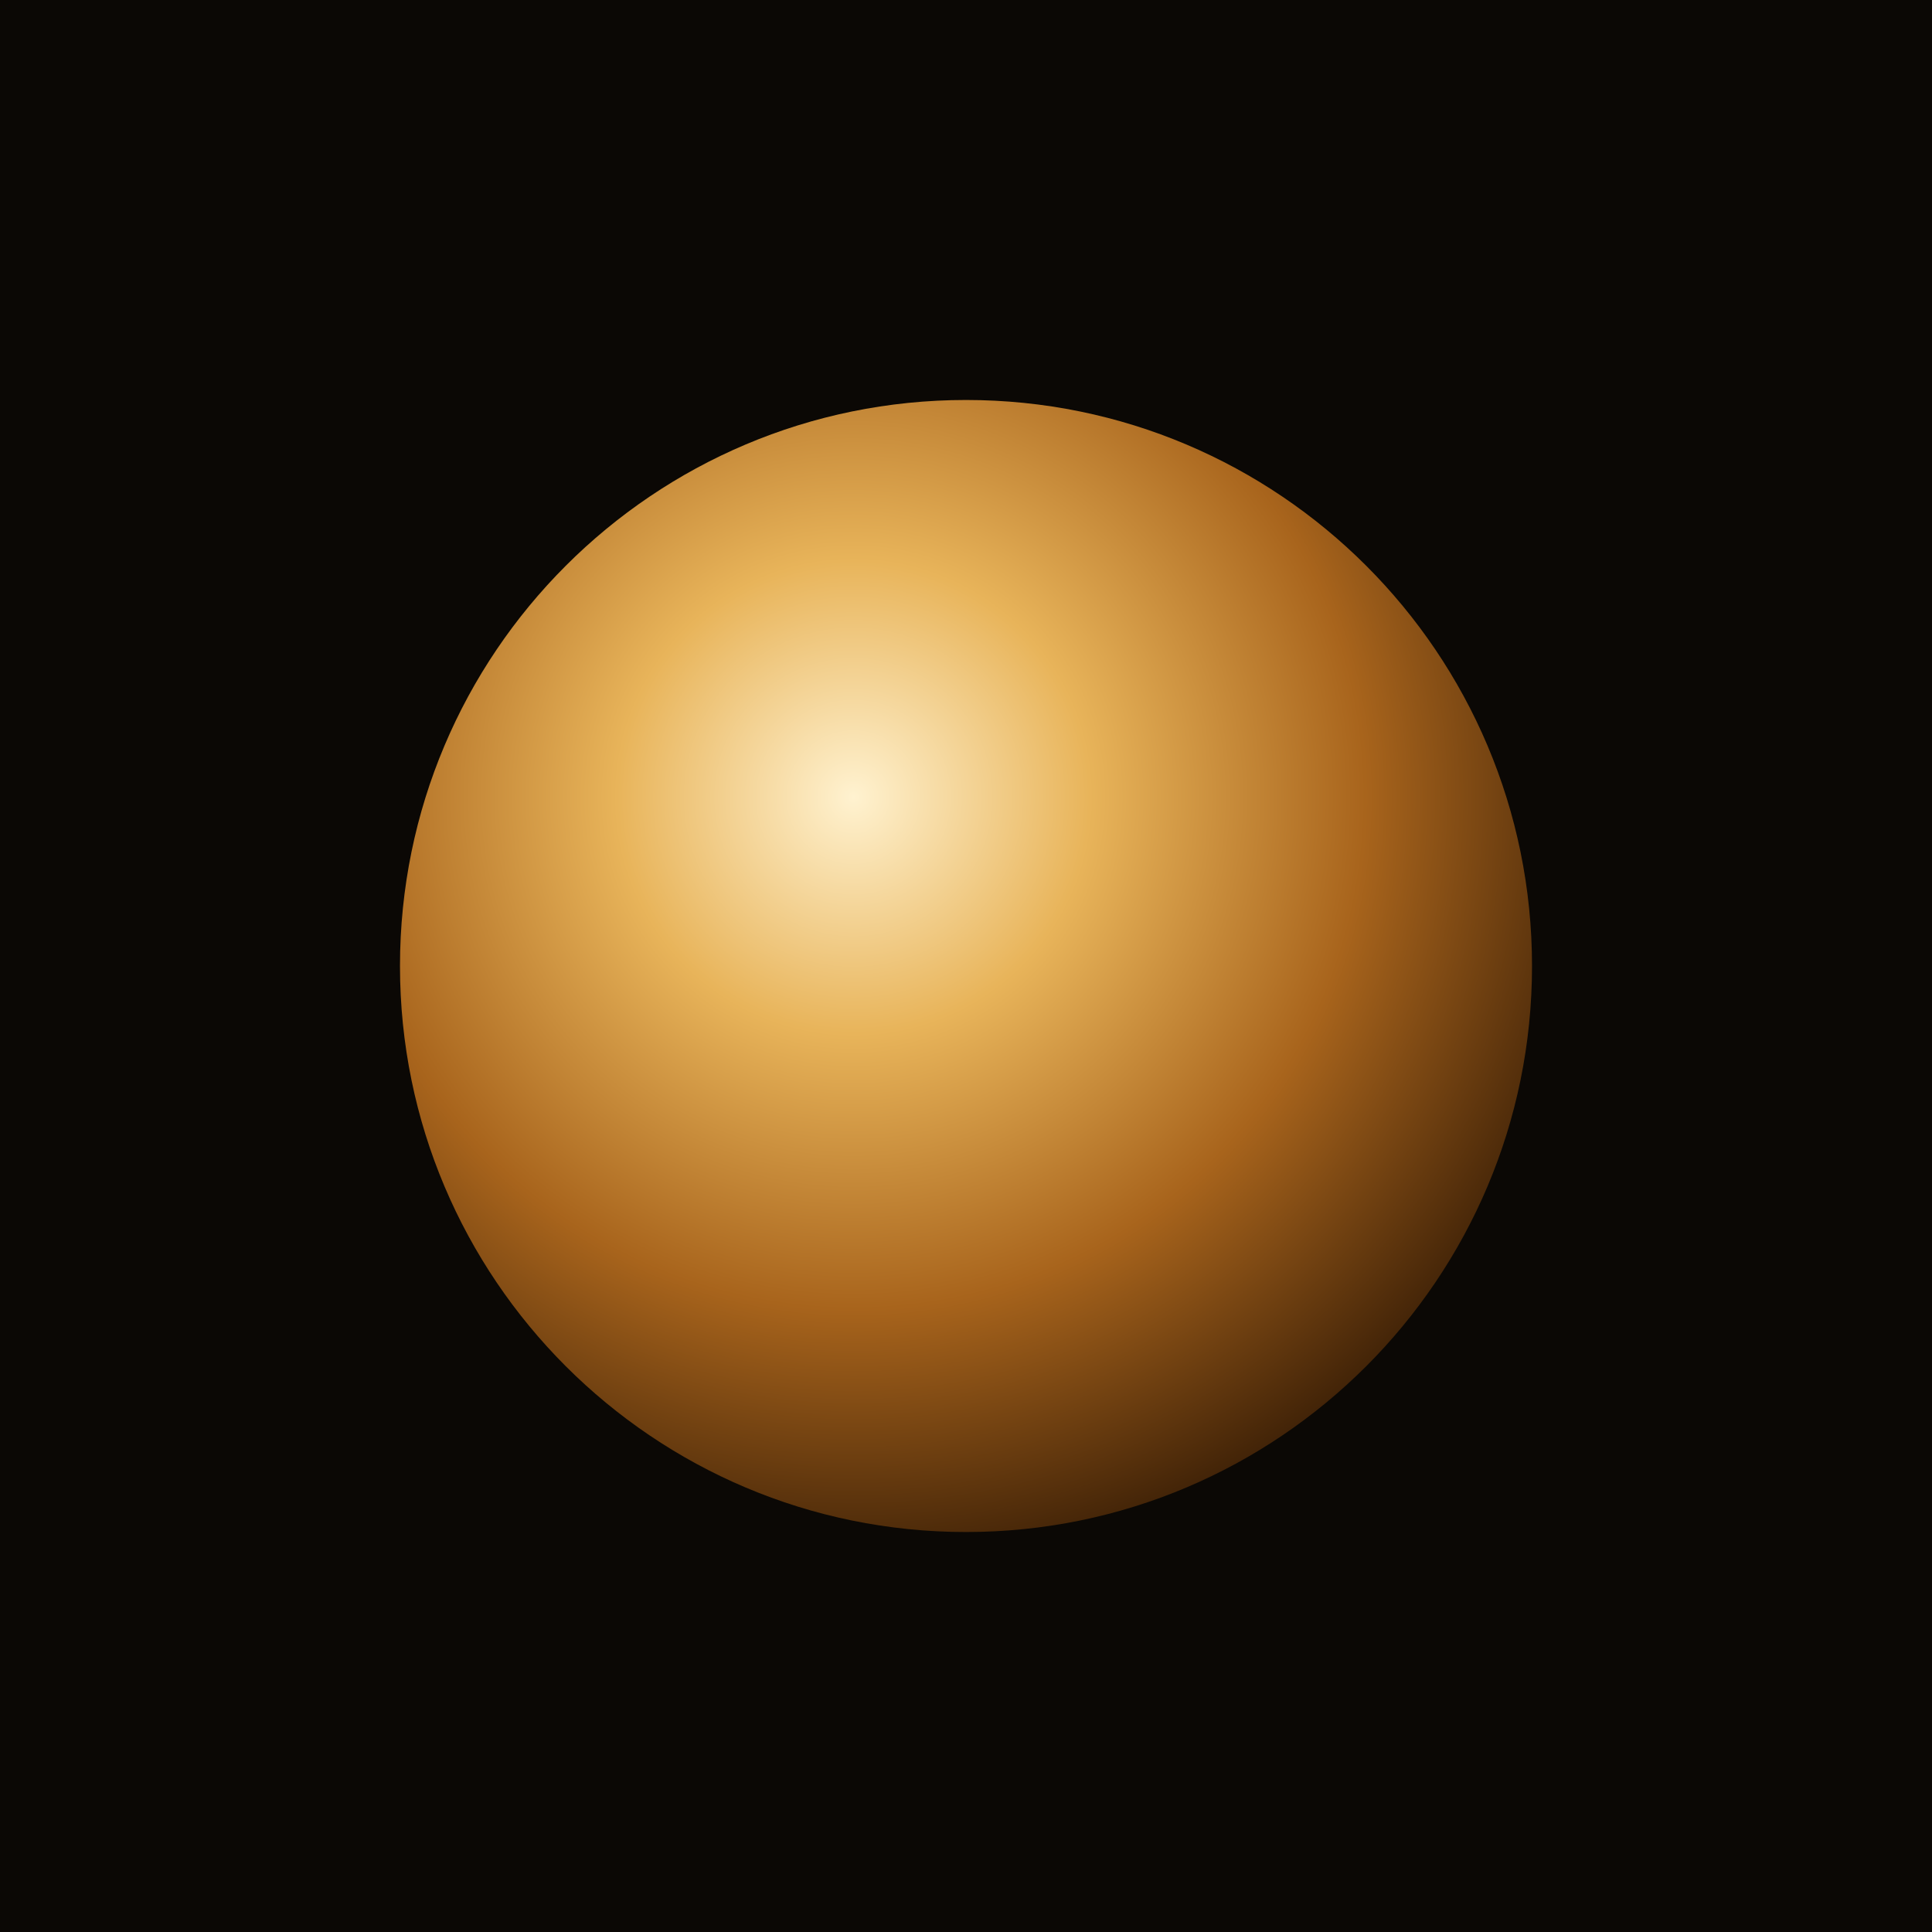
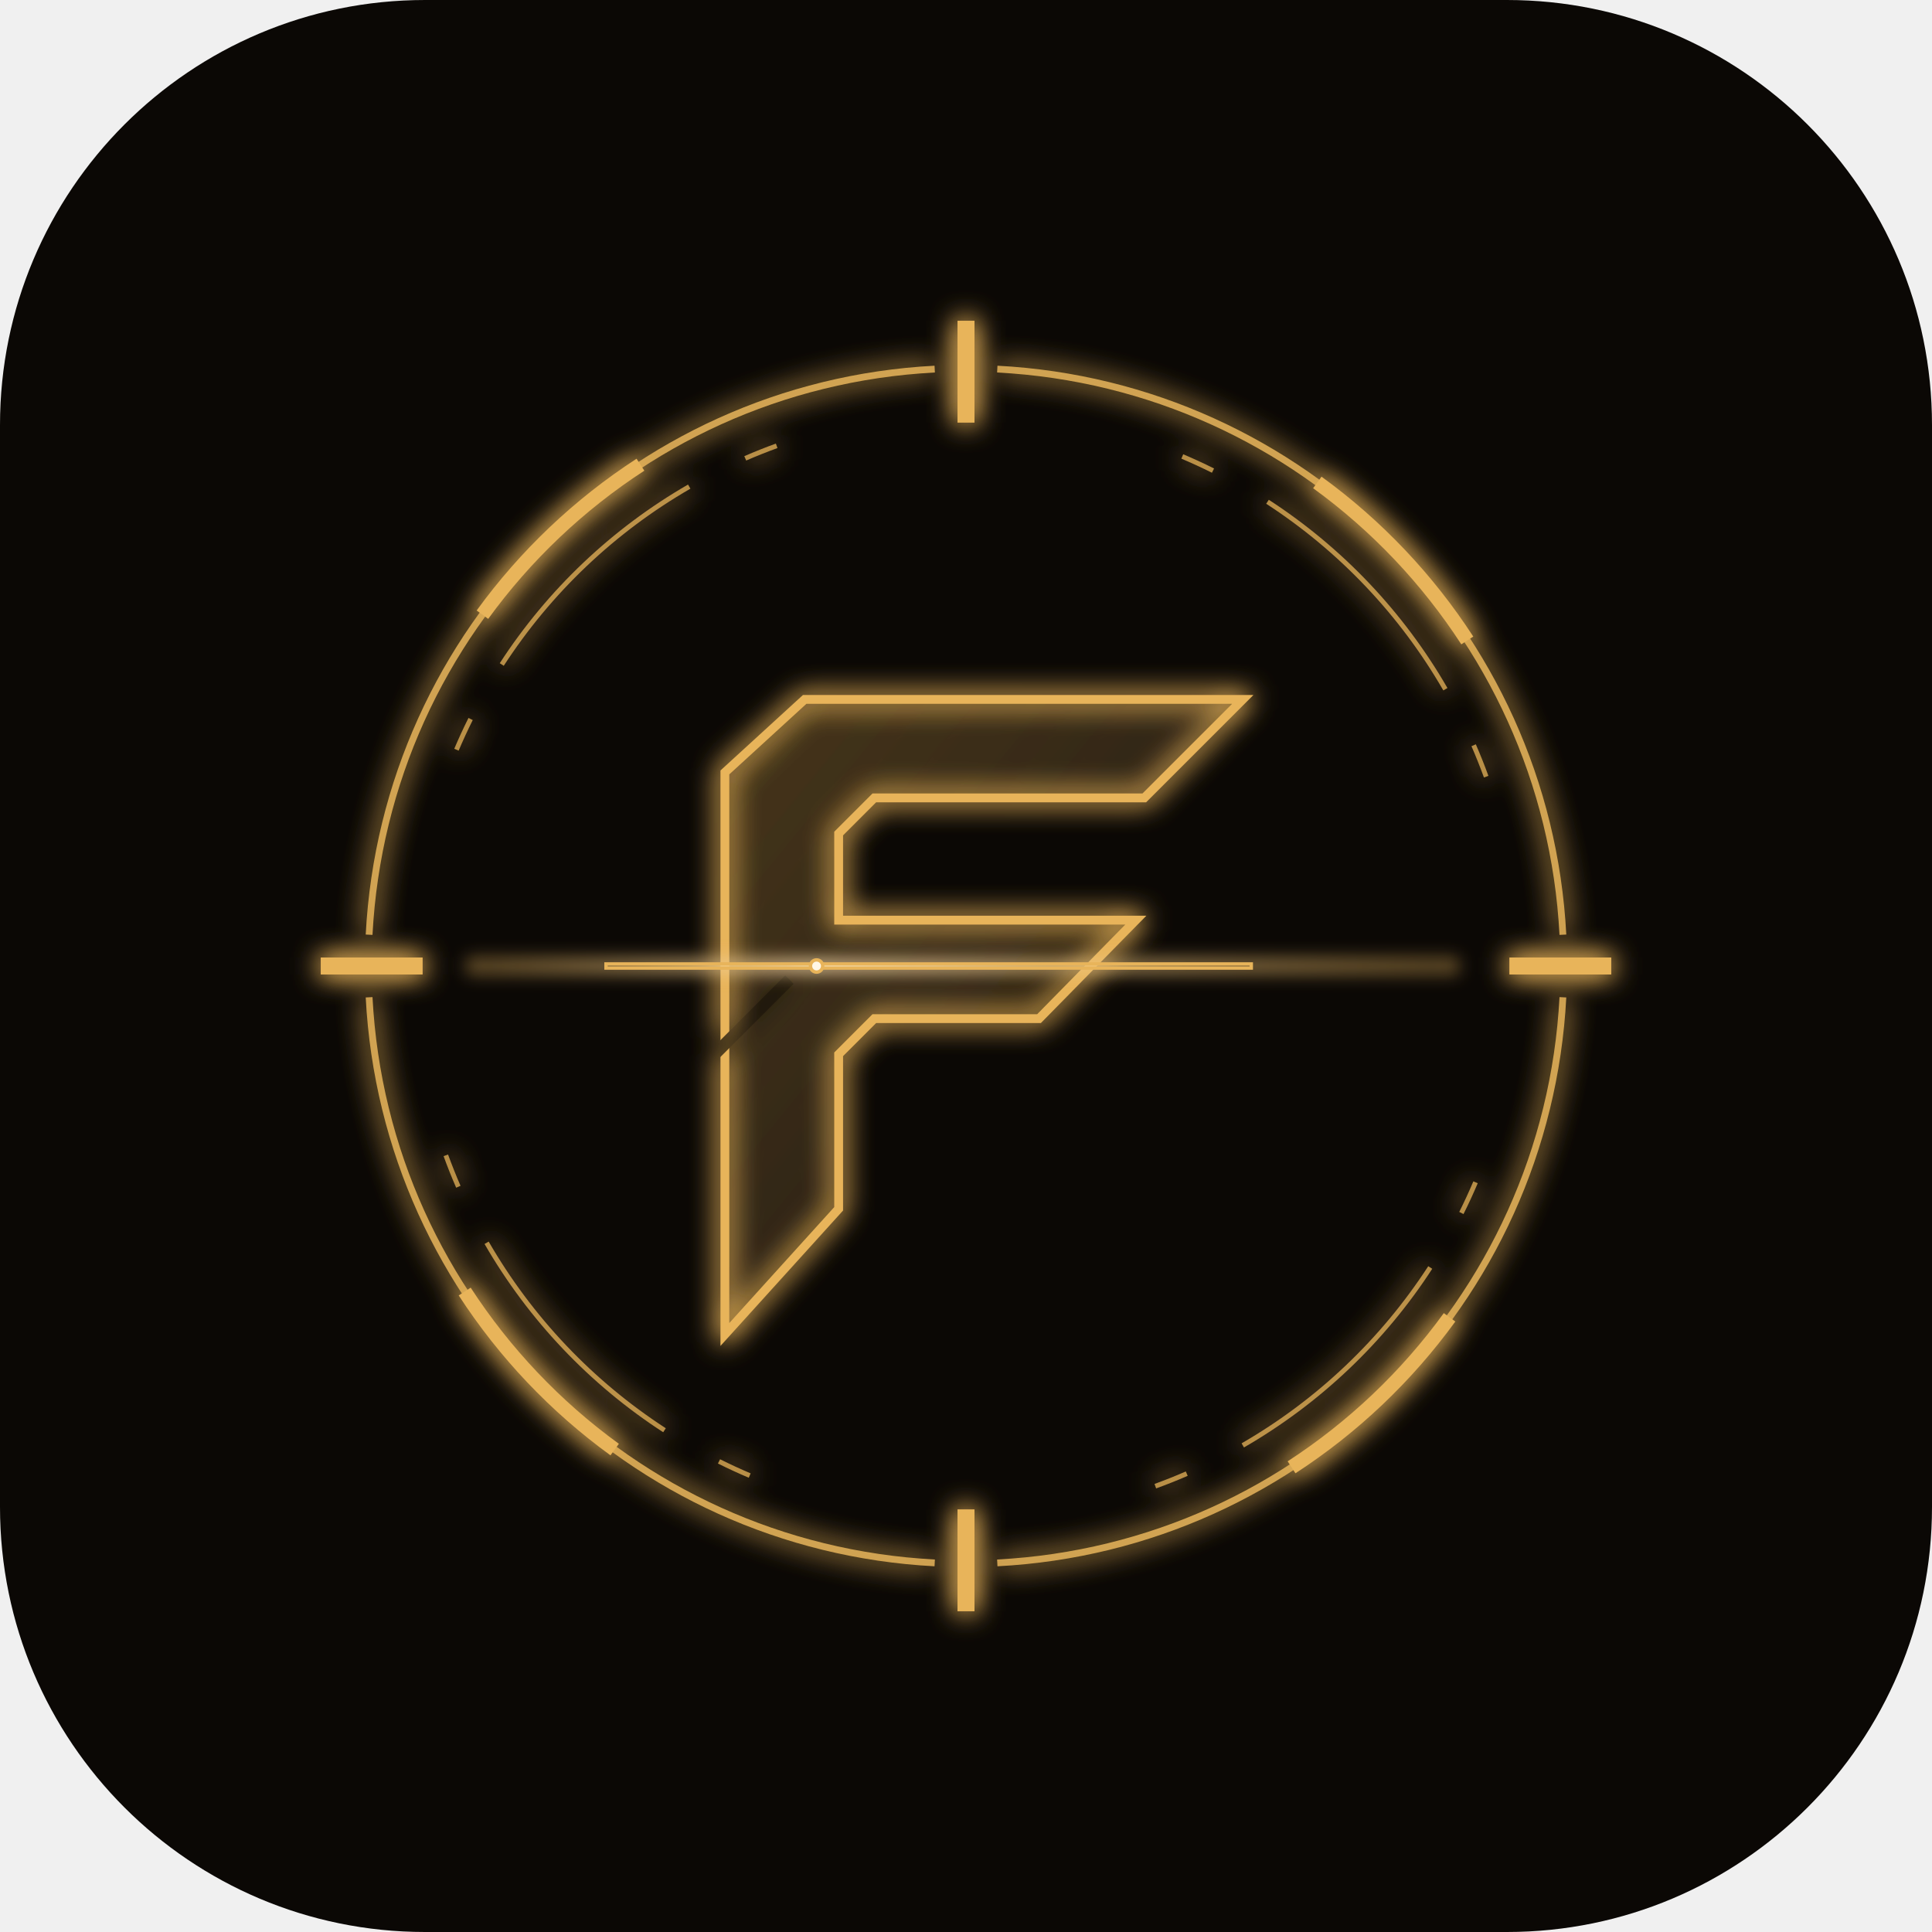
- <svg xmlns="http://www.w3.org/2000/svg" viewBox="0 0 512 512">
+ <svg xmlns="http://www.w3.org/2000/svg" width="512" height="512" viewBox="0 0 512 512">
  <defs>
-     <radialGradient id="g" cx="40%" cy="35%" r="70%">
-       <stop offset="0" stop-color="#fff2d0" />
-       <stop offset=".3" stop-color="#e8b45a" />
-       <stop offset=".65" stop-color="#a8641c" />
-       <stop offset="1" stop-color="#3b1f06" />
-     </radialGradient>
+     <filter id="gl" x="-30%" y="-30%" width="160%" height="160%">
+       <feGaussianBlur stdDeviation="4" result="b" />
+       <feMerge>
+         <feMergeNode in="b" />
+         <feMergeNode in="b" />
+         <feMergeNode in="SourceGraphic" />
+       </feMerge>
+     </filter>
+     <linearGradient id="ff" x1="0" y1="0" x2="1" y2="1">
+       <stop offset="0" stop-color="#E8B45A" stop-opacity=".10" />
+       <stop offset="1" stop-color="#E8B45A" stop-opacity=".02" />
+     </linearGradient>
+     <filter id="gs" x="-10%" y="-400%" width="120%" height="900%">
+       <feGaussianBlur stdDeviation="2.5" />
+     </filter>
+     <linearGradient id="gz" x1="0" x2="1">
+       <stop offset="0" stop-color="#FFD98F" stop-opacity="0" />
+       <stop offset=".35" stop-color="#FFF3D6" stop-opacity=".95" />
+       <stop offset="1" stop-color="#FFD98F" stop-opacity="0" />
+     </linearGradient>
+     <mask id="cut">
+       <rect width="512" height="512" fill="#fff" />
+       <path d="M168,296L204,260" stroke="#000" stroke-width="3.5" />
+     </mask>
  </defs>
-   <rect width="512" height="512" fill="#0b0805" />
-   <circle cx="256" cy="256" r="150" fill="url(#g)" />
+   <rect width="512" height="512" rx="112.64" fill="#0B0805" />
+   <g transform="translate(256 256) scale(0.9) translate(-256 -256)" fill="none" stroke="#E8B45A" stroke-linecap="butt">
+     <g filter="url(#gl)">
+       <path d="M265.21,80.24A176,176 0 0 1 431.76,246.79M431.76,265.21A176,176 0 0 1 265.21,431.76M246.79,431.76A176,176 0 0 1 80.24,265.21M80.24,246.79A176,176 0 0 1 246.79,80.24" stroke-width="2" opacity="0.85" />
+       <path d="M359.45,113.61A176,176 0 0 1 403.61,160.14M398.39,359.45A176,176 0 0 1 351.86,403.61M152.55,398.39A176,176 0 0 1 108.39,351.86M113.61,152.55A176,176 0 0 1 160.14,108.39" stroke-width="4.2" />
+       <path d="M344.78,119.3A163,163 0 0 1 397.16,174.5M319.69,105.96A163,163 0 0 1 328.73,110.13M405.48,191A163,163 0 0 1 409.17,200.25M392.7,344.78A163,163 0 0 1 337.5,397.16M406.04,319.69A163,163 0 0 1 401.87,328.73M321,405.48A163,163 0 0 1 311.75,409.17M167.22,392.7A163,163 0 0 1 114.84,337.5M192.31,406.04A163,163 0 0 1 183.27,401.87M106.52,321A163,163 0 0 1 102.83,311.75M119.3,167.22A163,163 0 0 1 174.5,114.84M105.96,192.31A163,163 0 0 1 110.13,183.27M191,106.52A163,163 0 0 1 200.25,102.83" stroke-width="1.4" opacity=".75" />
+       <path d="M256,96L256,66M416,256L446,256M256,416L256,446M96,256L66,256" stroke-width="5" />
+       <g mask="url(#cut)">
+         <path d="M208.5,177.5L337.5,177.5L308.5,206.5L229,206.5L218.5,217L218.5,242.5L306,242.5L277.5,271.5L229,271.5L218.5,282L218.5,327.5L185,364.5L185,199Z" fill="url(#ff)" stroke-width="2.6" stroke-linejoin="miter" />
+       </g>
+     </g>
+     <g filter="url(#gs)">
+       <rect x="110" y="254.6" width="290" height="2.8" fill="url(#gz)" />
+     </g>
+     <rect x="150" y="255.4" width="190" height="1.2" fill="url(#gz)" />
+     <circle cx="212" cy="256" r="1.8" fill="#FFF7E6" />
+   </g>
</svg>
